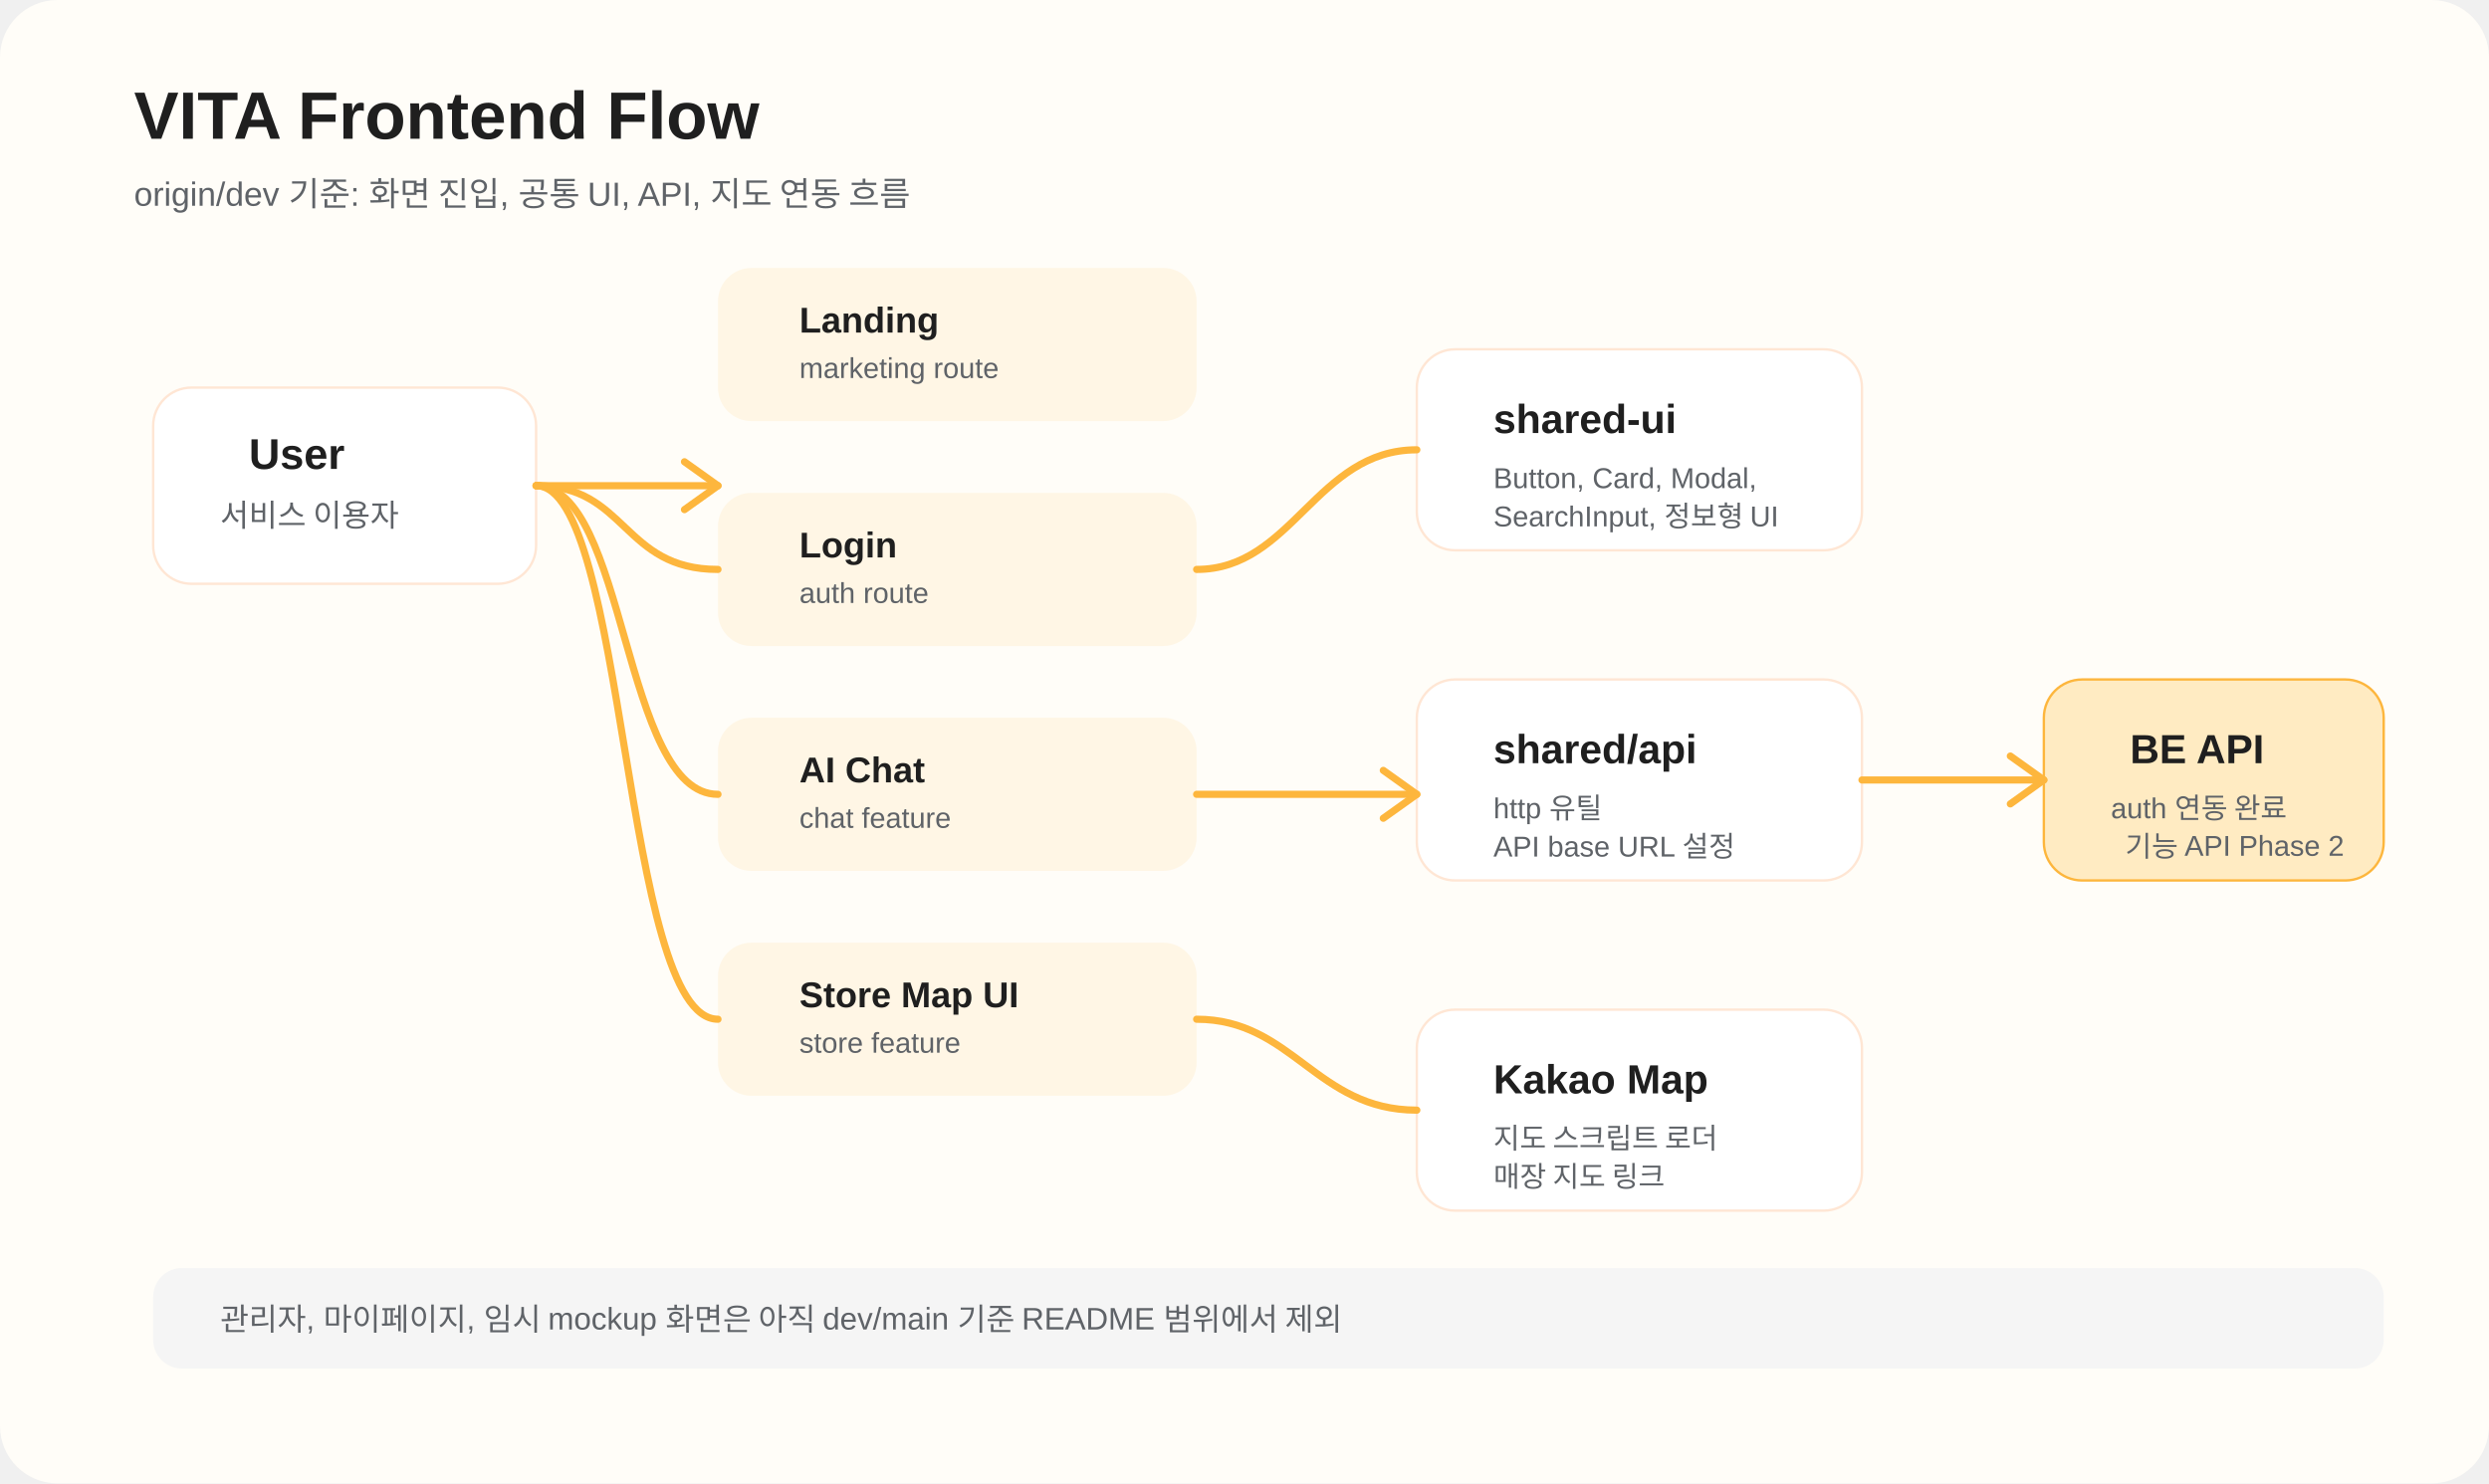
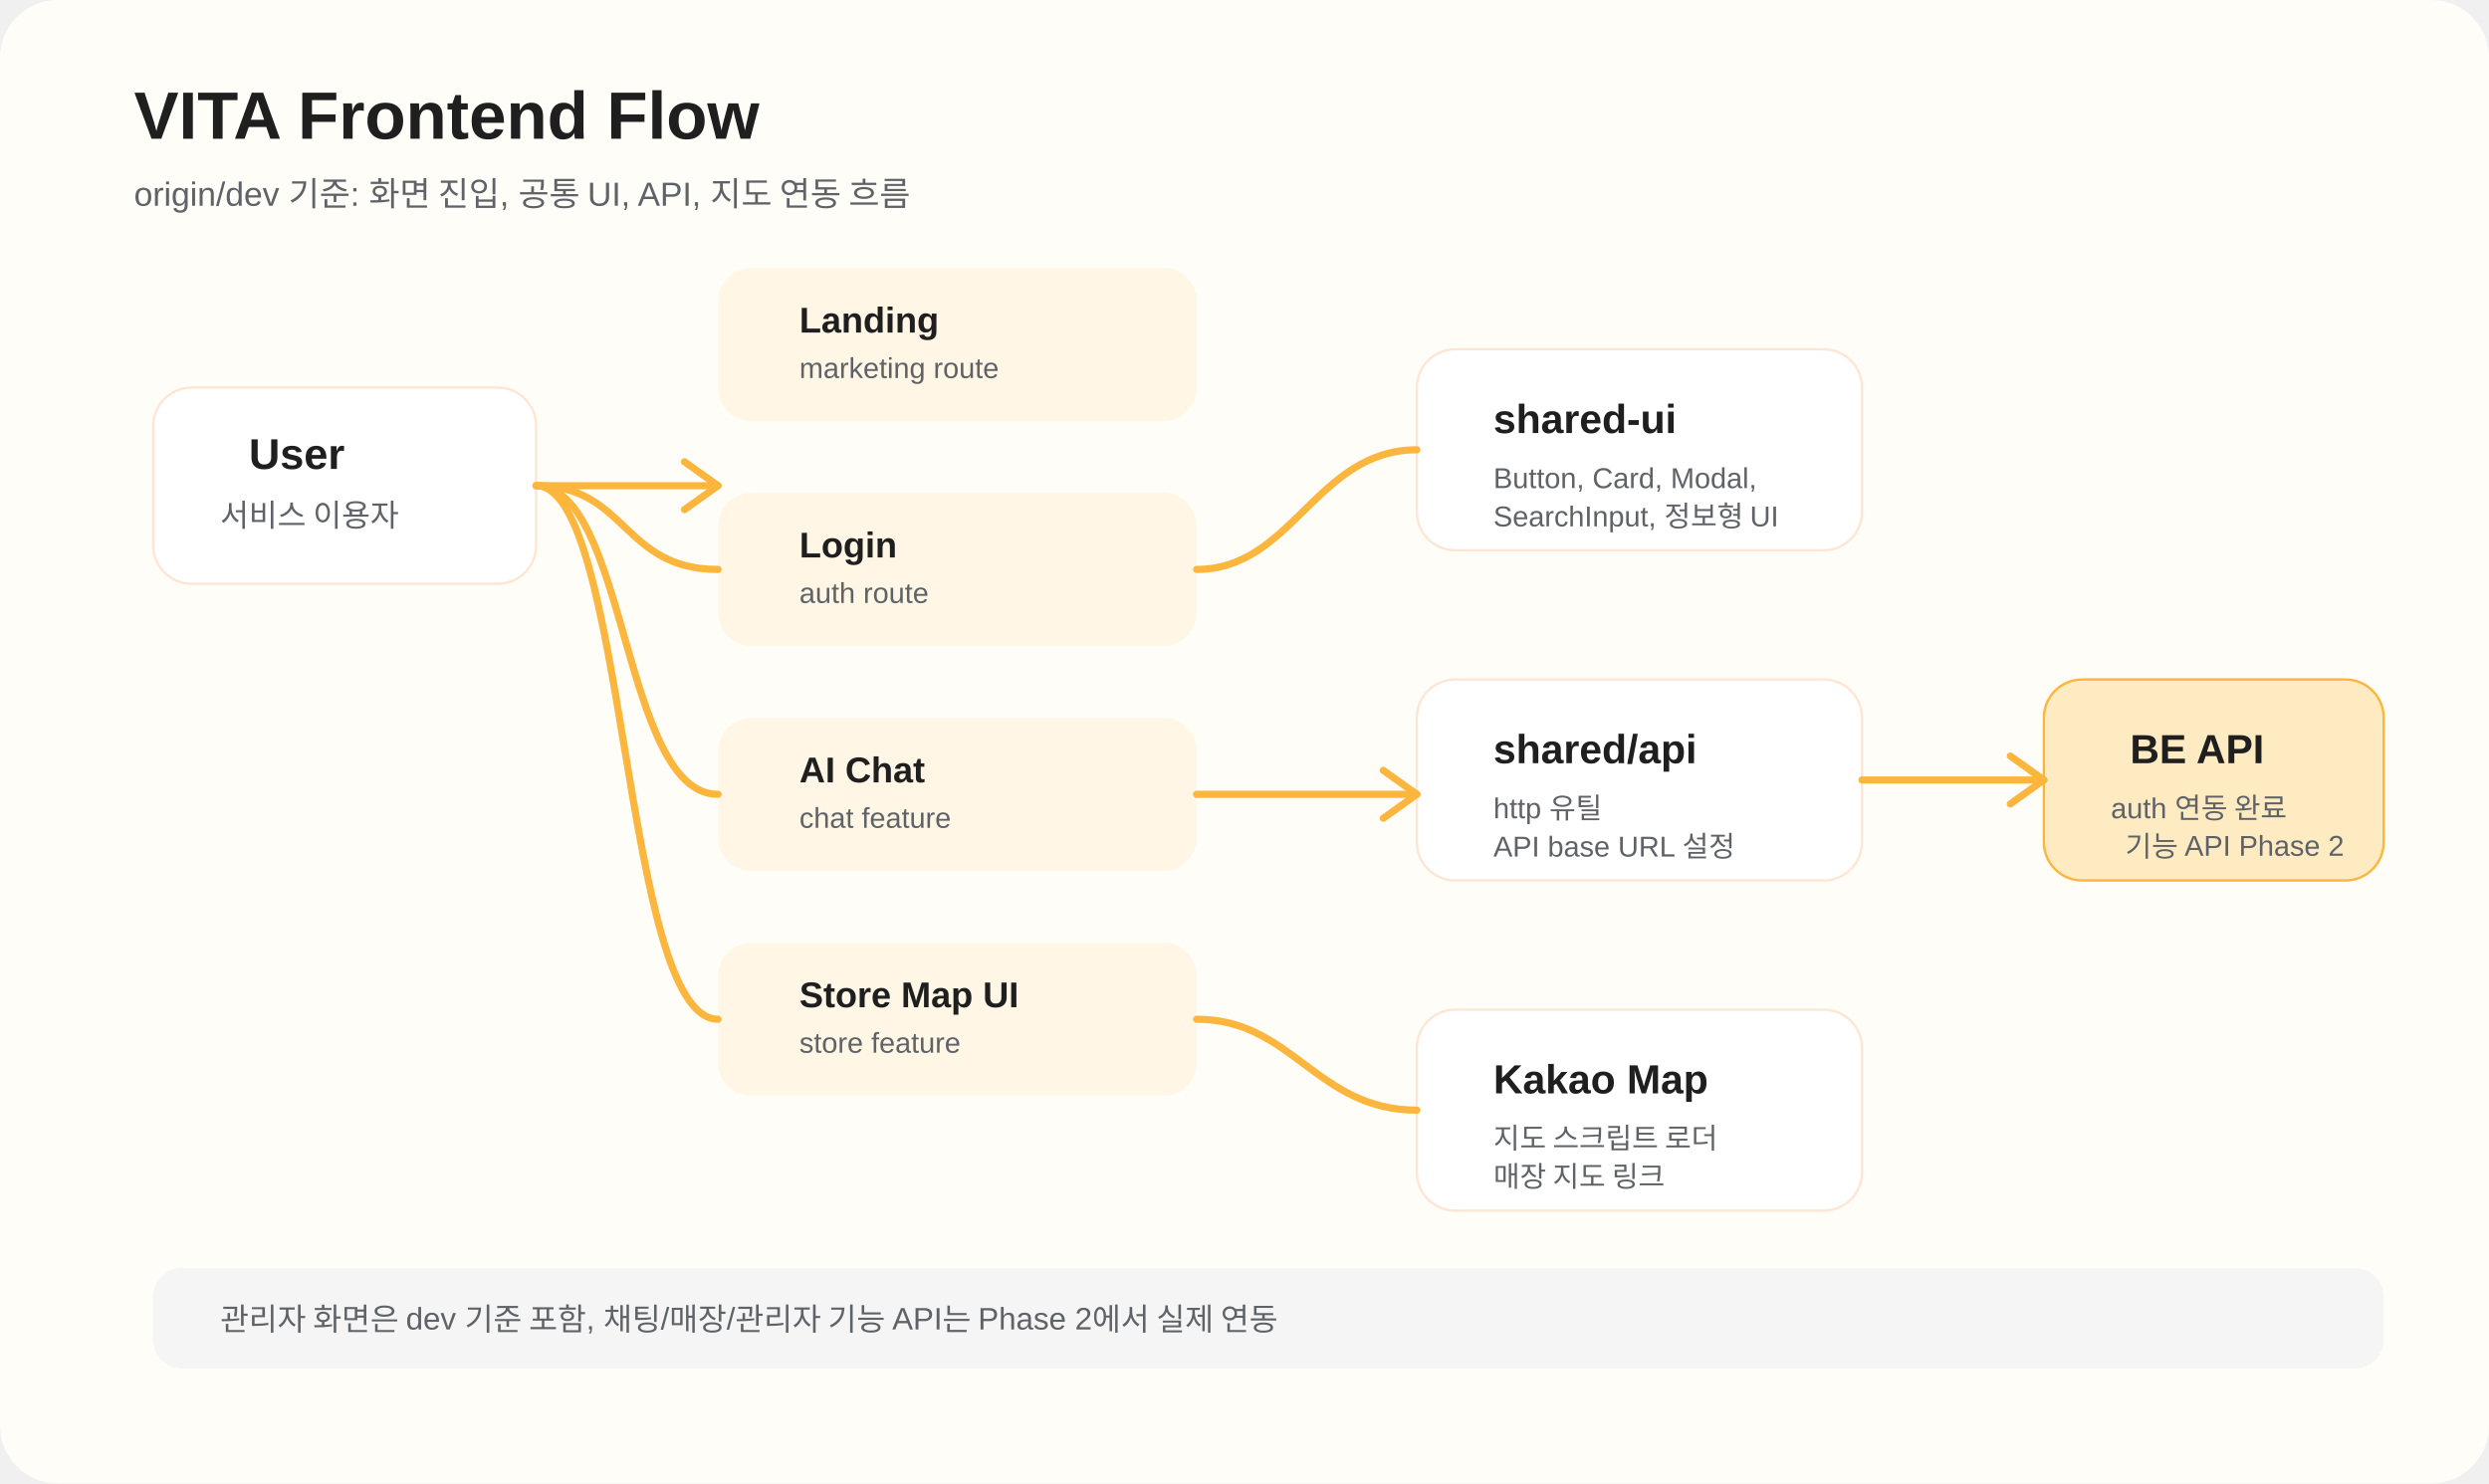
<svg xmlns="http://www.w3.org/2000/svg" width="1040" height="620" viewBox="0 0 1040 620" fill="none" role="img" aria-labelledby="title desc">
  <rect width="1040" height="620" rx="24" fill="#FFFDF8" />
  <text x="56" y="58" fill="#1F1F1F" font-family="Arial, sans-serif" font-size="28" font-weight="700">VITA Frontend Flow</text>
  <text x="56" y="86" fill="#5F6368" font-family="Arial, sans-serif" font-size="14">origin/dev 기준: 화면 진입, 공통 UI, API, 지도 연동 흐름</text>
  <rect x="64" y="162" width="160" height="82" rx="16" fill="#FFFFFF" stroke="#FFE6D4" />
  <text x="104" y="196" fill="#1F1F1F" font-family="Arial, sans-serif" font-size="18" font-weight="700">User</text>
  <text x="92" y="220" fill="#5F6368" font-family="Arial, sans-serif" font-size="13">서비스 이용자</text>
  <rect x="300" y="112" width="200" height="64" rx="14" fill="#FFF6E5" />
  <text x="334" y="139" fill="#1F1F1F" font-family="Arial, sans-serif" font-size="15" font-weight="700">Landing</text>
  <text x="334" y="158" fill="#5F6368" font-family="Arial, sans-serif" font-size="12">marketing route</text>
  <rect x="300" y="206" width="200" height="64" rx="14" fill="#FFF6E5" />
  <text x="334" y="233" fill="#1F1F1F" font-family="Arial, sans-serif" font-size="15" font-weight="700">Login</text>
  <text x="334" y="252" fill="#5F6368" font-family="Arial, sans-serif" font-size="12">auth route</text>
  <rect x="300" y="300" width="200" height="64" rx="14" fill="#FFF6E5" />
  <text x="334" y="327" fill="#1F1F1F" font-family="Arial, sans-serif" font-size="15" font-weight="700">AI Chat</text>
  <text x="334" y="346" fill="#5F6368" font-family="Arial, sans-serif" font-size="12">chat feature</text>
  <rect x="300" y="394" width="200" height="64" rx="14" fill="#FFF6E5" />
  <text x="334" y="421" fill="#1F1F1F" font-family="Arial, sans-serif" font-size="15" font-weight="700">Store Map UI</text>
  <text x="334" y="440" fill="#5F6368" font-family="Arial, sans-serif" font-size="12">store feature</text>
  <rect x="592" y="146" width="186" height="84" rx="16" fill="#FFFFFF" stroke="#FFE6D4" />
  <text x="624" y="181" fill="#1F1F1F" font-family="Arial, sans-serif" font-size="17" font-weight="700">shared-ui</text>
  <text x="624" y="204" fill="#5F6368" font-family="Arial, sans-serif" font-size="12">Button, Card, Modal,</text>
  <text x="624" y="220" fill="#5F6368" font-family="Arial, sans-serif" font-size="12">SearchInput, 정보형 UI</text>
  <rect x="592" y="284" width="186" height="84" rx="16" fill="#FFFFFF" stroke="#FFE6D4" />
  <text x="624" y="319" fill="#1F1F1F" font-family="Arial, sans-serif" font-size="17" font-weight="700">shared/api</text>
  <text x="624" y="342" fill="#5F6368" font-family="Arial, sans-serif" font-size="12">http 유틸</text>
  <text x="624" y="358" fill="#5F6368" font-family="Arial, sans-serif" font-size="12">API base URL 설정</text>
  <rect x="592" y="422" width="186" height="84" rx="16" fill="#FFFFFF" stroke="#FFE6D4" />
  <text x="624" y="457" fill="#1F1F1F" font-family="Arial, sans-serif" font-size="17" font-weight="700">Kakao Map</text>
  <text x="624" y="480" fill="#5F6368" font-family="Arial, sans-serif" font-size="12">지도 스크립트 로더</text>
  <text x="624" y="496" fill="#5F6368" font-family="Arial, sans-serif" font-size="12">매장 지도 링크</text>
  <rect x="854" y="284" width="142" height="84" rx="16" fill="#FFEBC2" stroke="#FDB63D" />
  <text x="890" y="319" fill="#1F1F1F" font-family="Arial, sans-serif" font-size="17" font-weight="700">BE API</text>
  <text x="882" y="342" fill="#5F6368" font-family="Arial, sans-serif" font-size="12">auth 연동 완료</text>
  <text x="888" y="358" fill="#5F6368" font-family="Arial, sans-serif" font-size="12">기능 API Phase 2</text>
  <path d="M224 203H300" stroke="#FDB63D" stroke-width="3" stroke-linecap="round" />
  <path d="M286 193L300 203L286 213" stroke="#FDB63D" stroke-width="3" stroke-linecap="round" stroke-linejoin="round" />
  <path d="M224 203C262 203 260 238 300 238" stroke="#FDB63D" stroke-width="3" stroke-linecap="round" />
  <path d="M224 203C262 203 260 332 300 332" stroke="#FDB63D" stroke-width="3" stroke-linecap="round" />
  <path d="M224 203C262 203 260 426 300 426" stroke="#FDB63D" stroke-width="3" stroke-linecap="round" />
  <path d="M500 238C540 238 550 188 592 188" stroke="#FDB63D" stroke-width="3" stroke-linecap="round" />
  <path d="M500 332H592" stroke="#FDB63D" stroke-width="3" stroke-linecap="round" />
  <path d="M578 322L592 332L578 342" stroke="#FDB63D" stroke-width="3" stroke-linecap="round" stroke-linejoin="round" />
  <path d="M500 426C540 426 550 464 592 464" stroke="#FDB63D" stroke-width="3" stroke-linecap="round" />
  <path d="M778 326H854" stroke="#FDB63D" stroke-width="3" stroke-linecap="round" />
  <path d="M840 316L854 326L840 336" stroke="#FDB63D" stroke-width="3" stroke-linecap="round" stroke-linejoin="round" />
  <rect x="64" y="530" width="932" height="42" rx="12" fill="#F5F5F5" />
-   <text x="92" y="556" fill="#5F6368" font-family="Arial, sans-serif" font-size="13">관리자, 마이페이지, 임시 mockup 화면은 아직 dev/main 기준 README 범위에서 제외</text>
+   <text x="92" y="556" fill="#5F6368" font-family="Arial, sans-serif" font-size="13">관리자 화면은 dev 기준 포함, 채팅/매장/관리자 기능 API는 Phase 2에서 실제 연동</text>
</svg>
